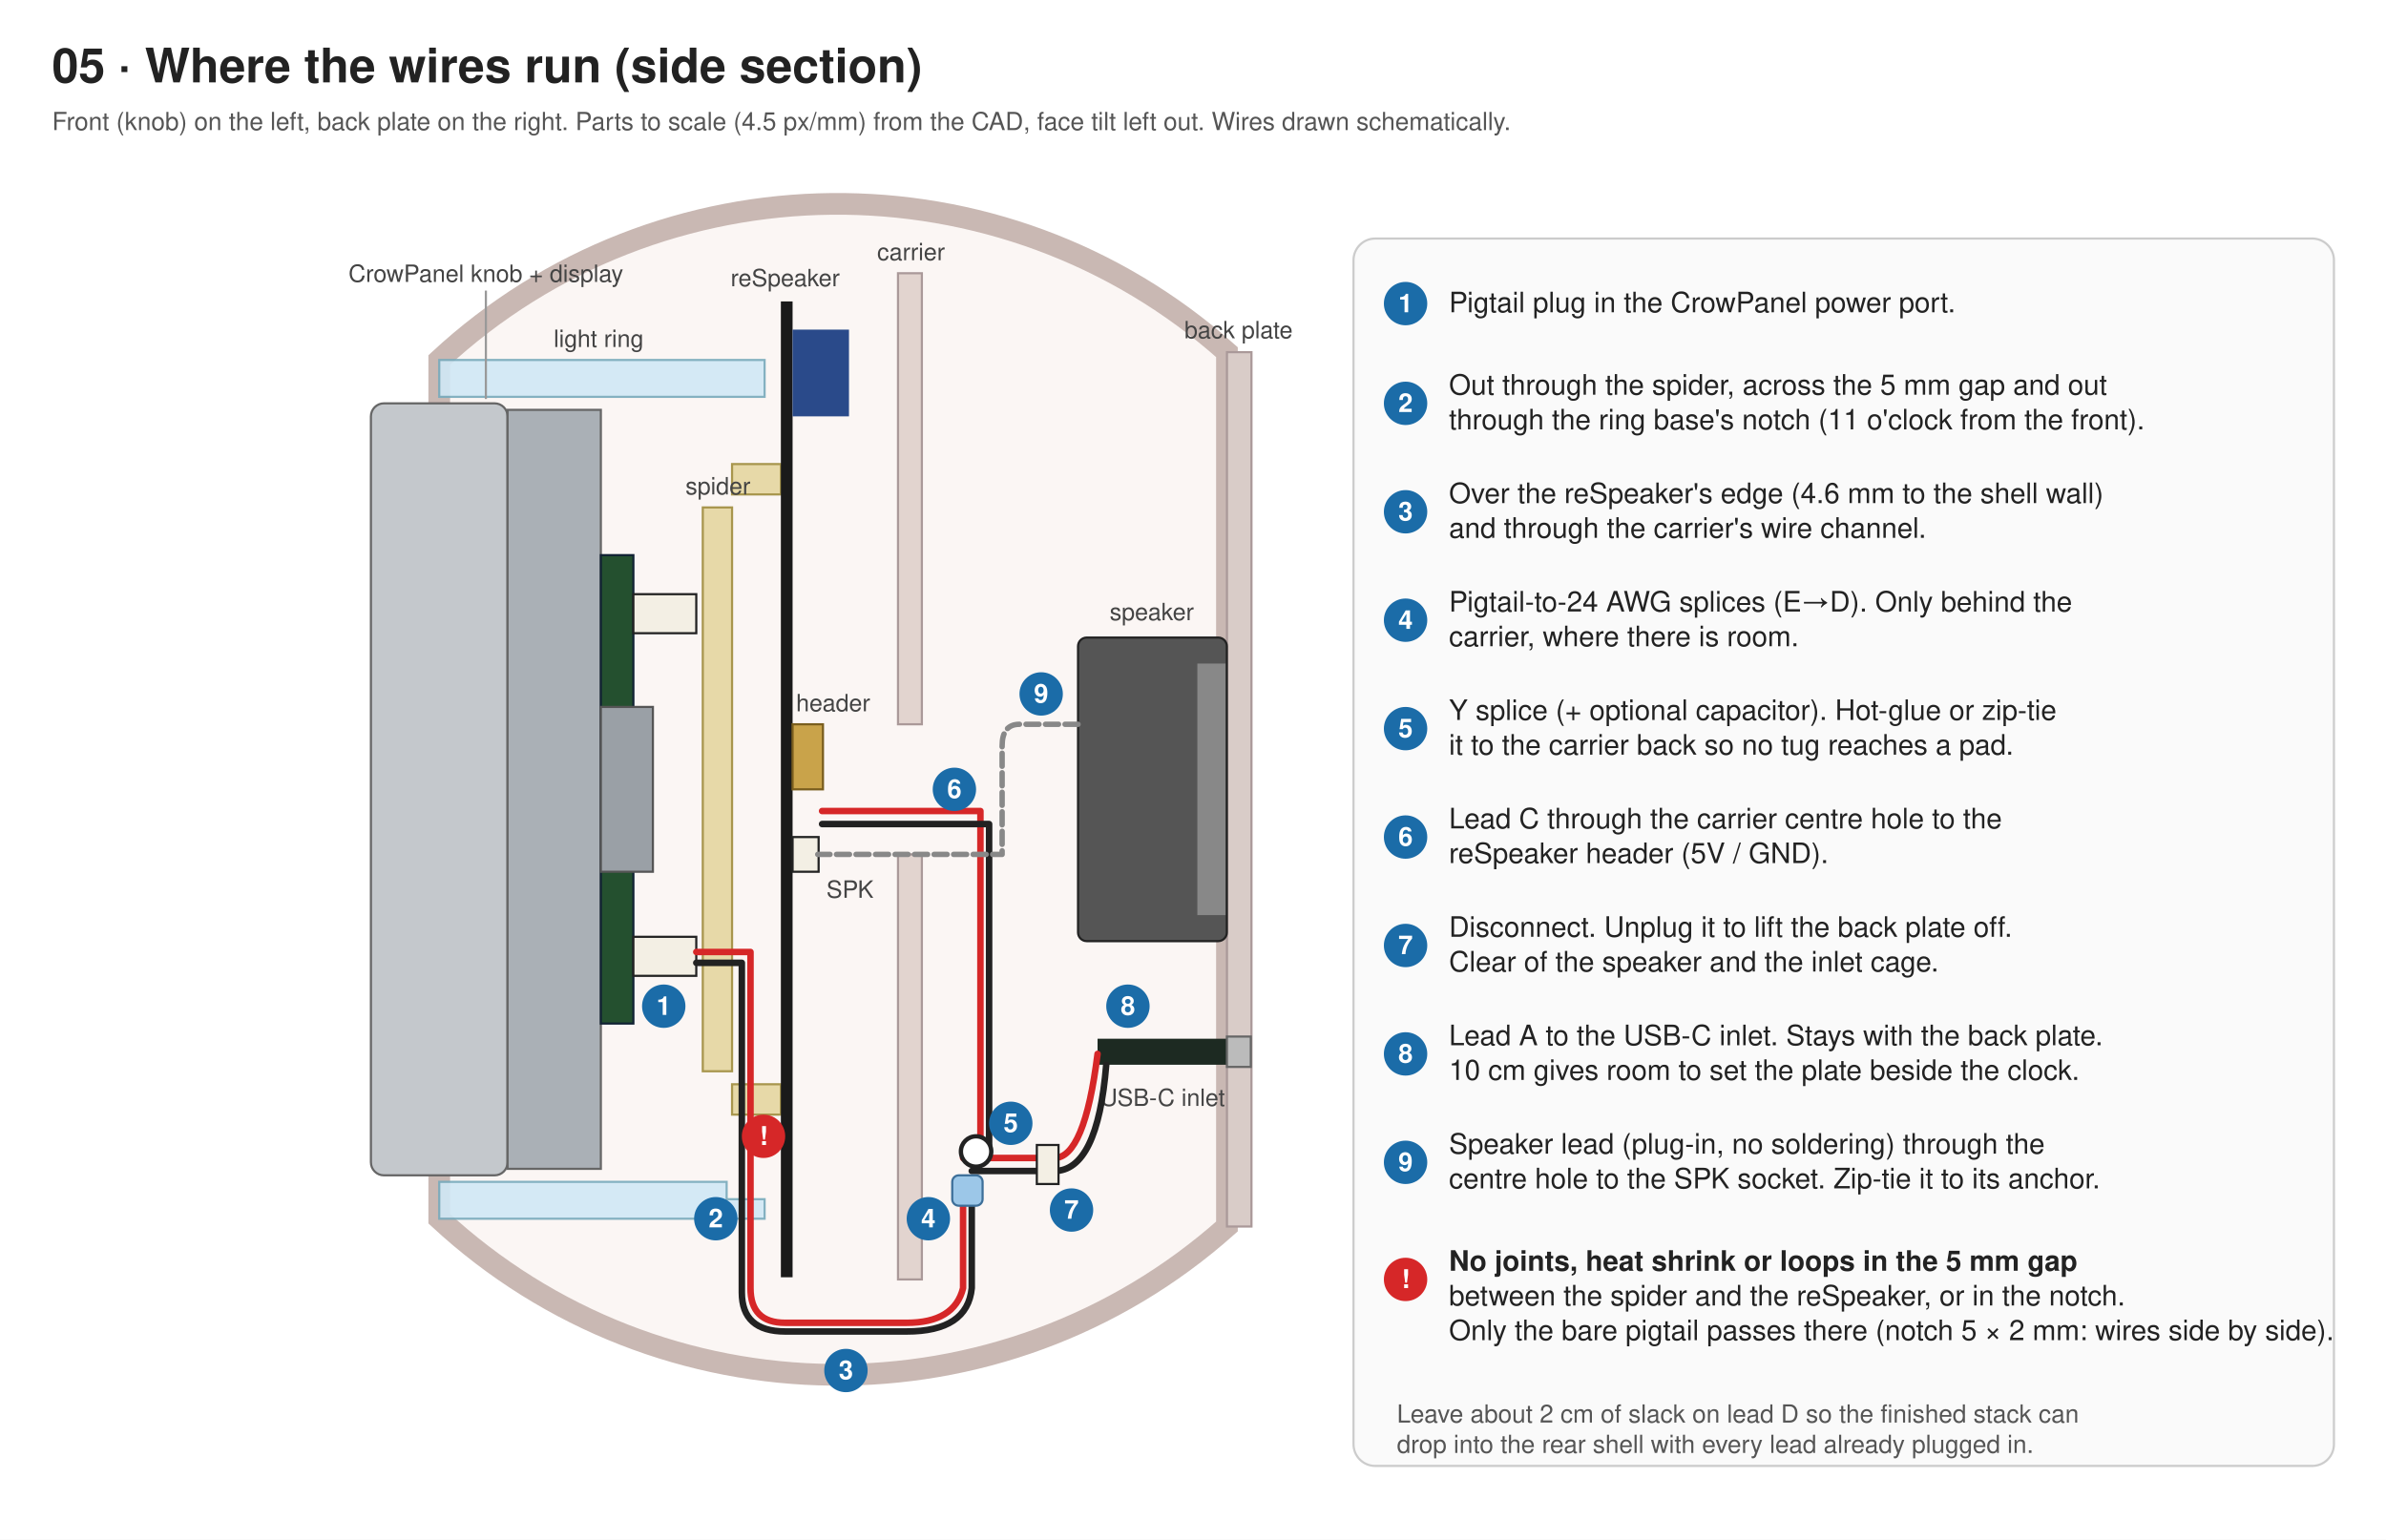
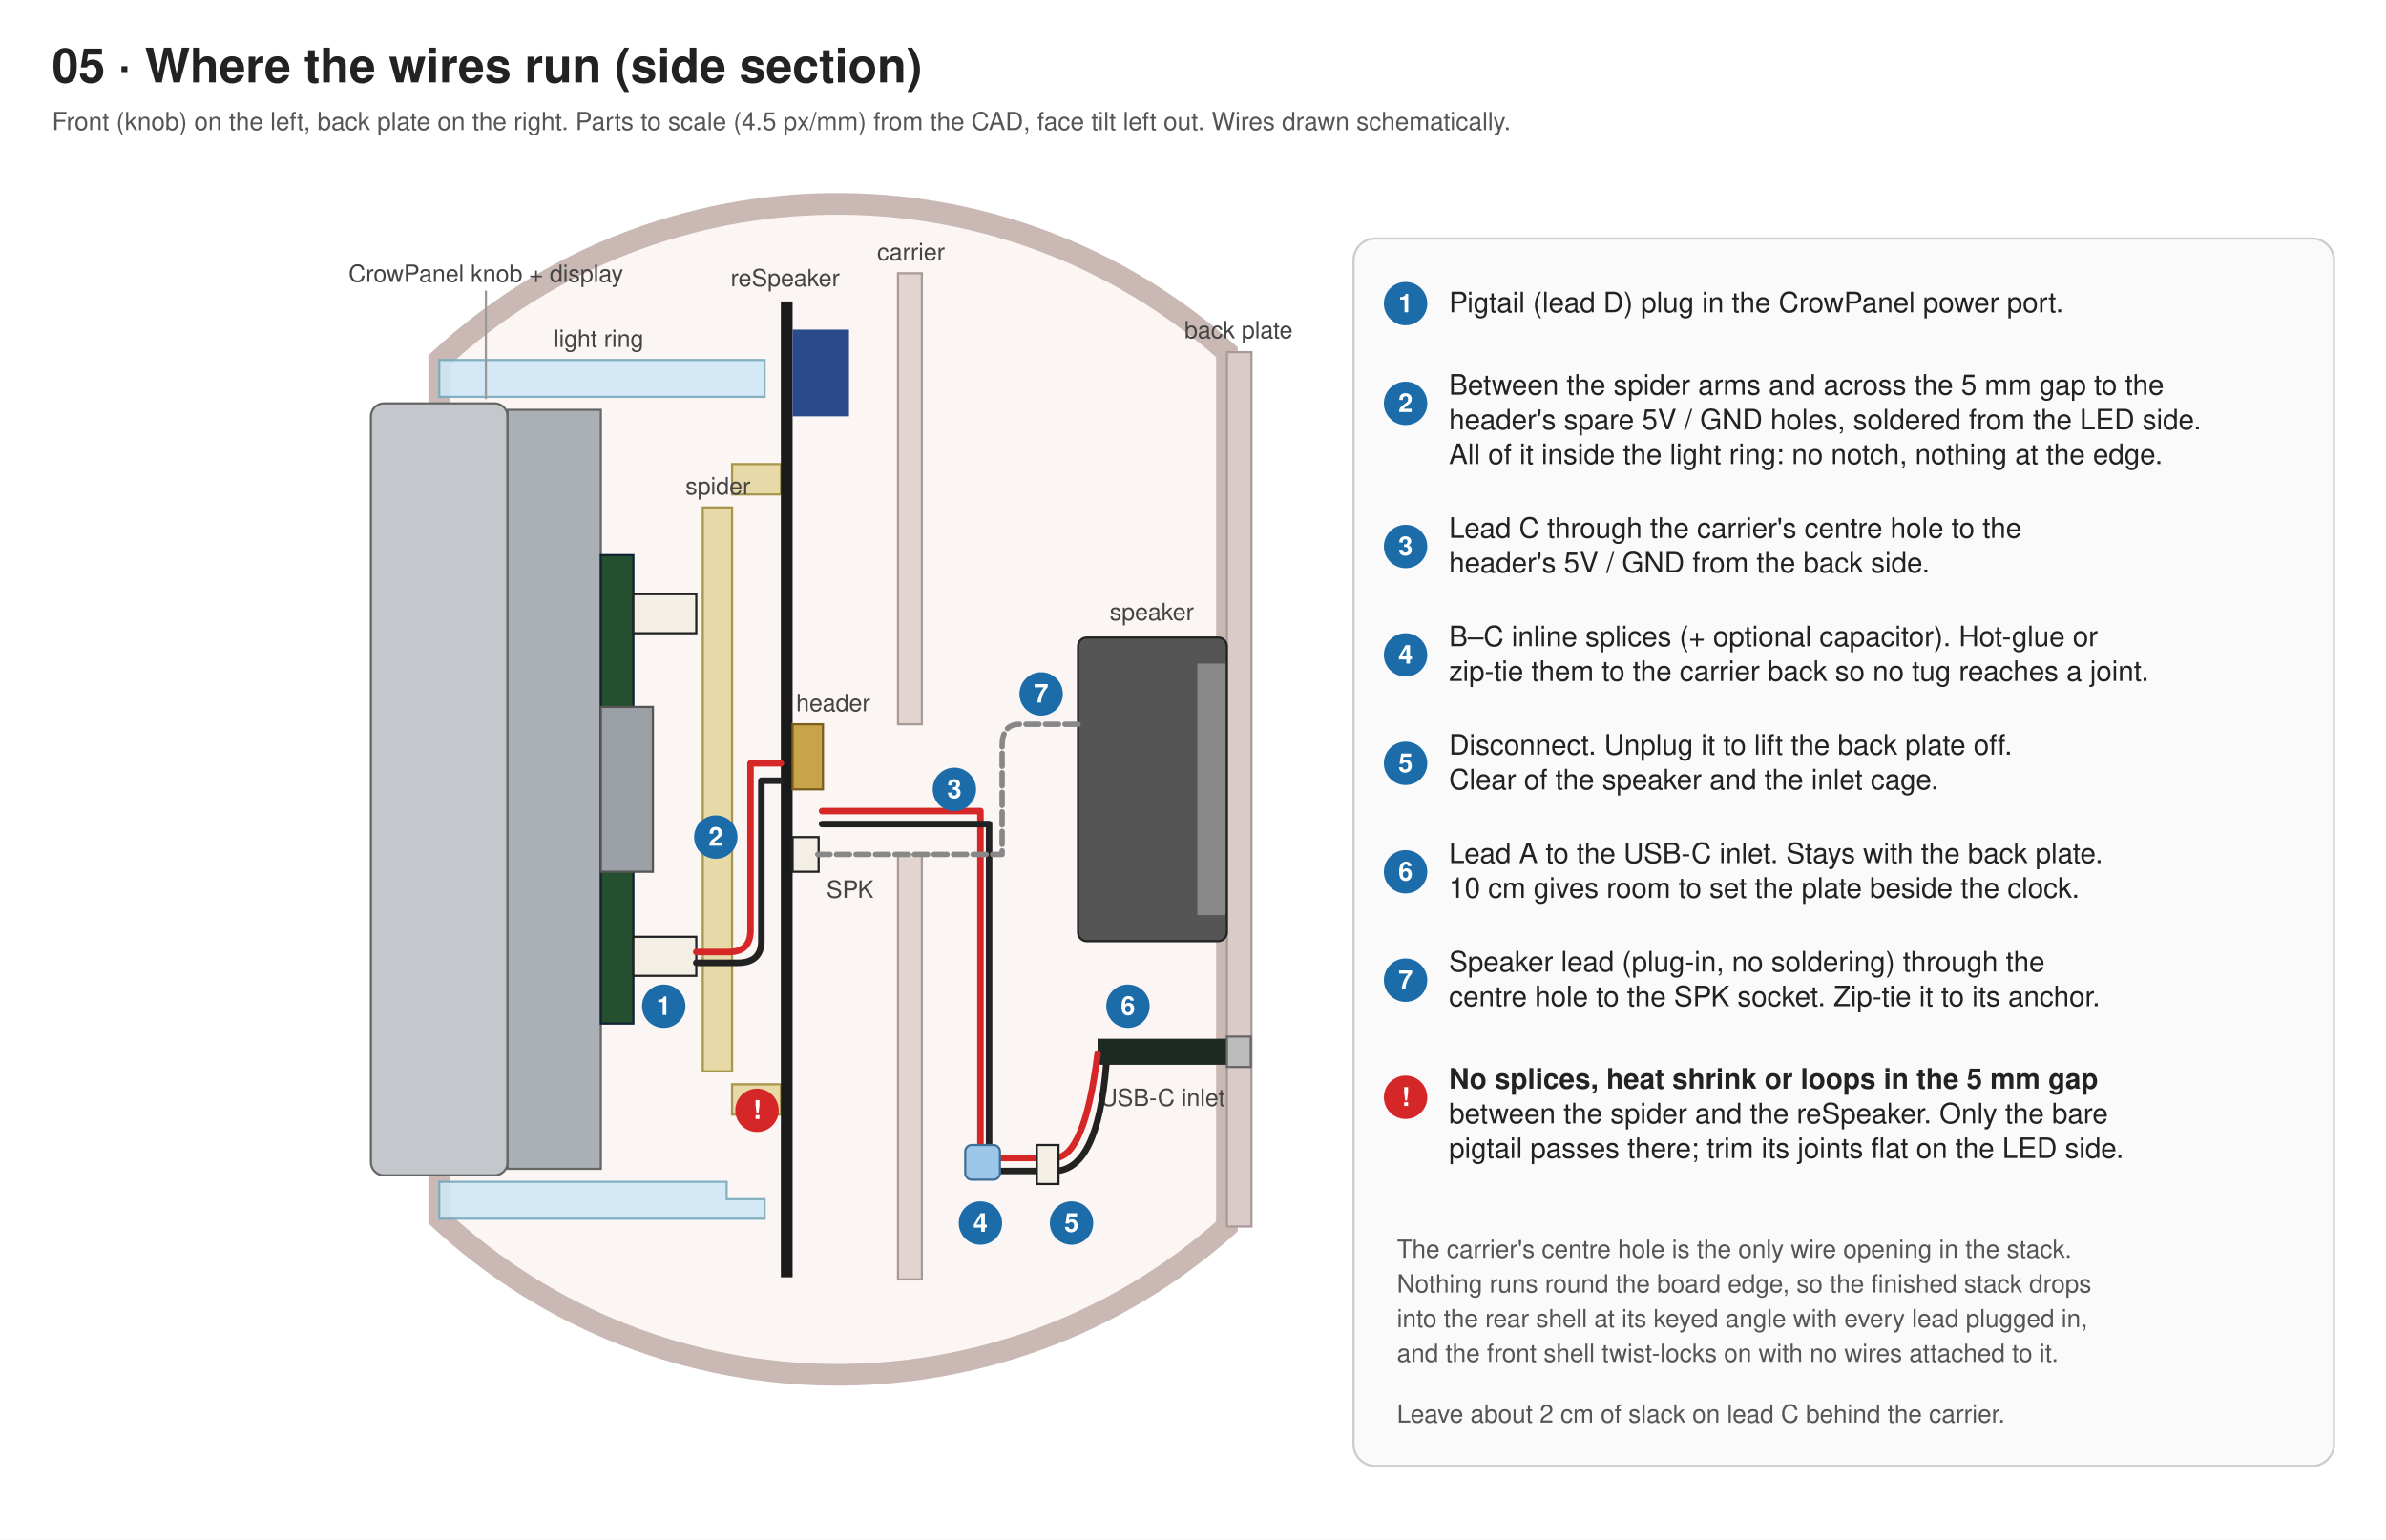
<svg xmlns="http://www.w3.org/2000/svg" viewBox="0 0 1100 710" width="1100" height="710" role="img" aria-label="Side section showing the cable route inside the Voice Clock">
  <style>
  text{font-family:Helvetica,Arial,sans-serif;fill:#222}
  .h{font-size:22px;font-weight:700}
  .b{font-size:15px;font-weight:700}
  .t{font-size:13px}
  .s{font-size:11.5px;fill:#555}
  .num{font-size:12px;font-weight:700;fill:#fff}
  .part{font-size:11px;fill:#444}
</style>
  <rect width="1100" height="710" fill="#fff" />
  <text x="24" y="38" class="h">05 · Where the wires run (side section)</text>
  <text x="24" y="60" class="s">Front (knob) on the left, back plate on the right. Parts to scale (4.5 px/mm) from the CAD, face tilt left out. Wires drawn schematically.</text>
  <g transform="translate(0,34)">
    <path d="M202.5 132 A270 270 0 0 1 565.65 128.4 L565.65 531.6 A270 270 0 0 1 202.5 528 Z" fill="#fbf6f4" stroke="#c9b8b3" stroke-width="10" />
    <rect x="565.65" y="128.4" width="11.3" height="403.2" fill="#d9ccc8" stroke="#a99" />
    <text x="571" y="122" class="part" text-anchor="middle">back plate</text>
    <rect x="202.5" y="132" width="150" height="17" fill="#cfe8f5" stroke="#7ab" opacity=".9" />
    <path d="M202.5 511 H335 V519 H352.5 V528 H202.5 Z" fill="#cfe8f5" stroke="#7ab" opacity=".9" />
    <text x="276" y="126" class="part" text-anchor="middle">light ring</text>
    <rect x="171" y="152" width="63" height="356" rx="6" fill="#c4c8cc" stroke="#666" />
    <rect x="234" y="155" width="43" height="350" fill="#aab0b6" stroke="#666" />
    <rect x="277" y="222" width="15" height="216" fill="#24502f" stroke="#123" />
    <rect x="277" y="292" width="24" height="76" fill="#9aa0a6" stroke="#555" />
    <rect x="292" y="240" width="29" height="18" fill="#f3efe4" stroke="#222" />
    <rect x="292" y="398" width="29" height="18" fill="#f3efe4" stroke="#222" />
    <text x="224" y="96" class="part" text-anchor="middle">CrowPanel knob + display</text>
    <path d="M224 100 V150" stroke="#999" />
    <rect x="324" y="200" width="13.5" height="260" fill="#e7d9a8" stroke="#a8964d" />
    <rect x="337.5" y="180" width="22.5" height="14" fill="#e7d9a8" stroke="#a8964d" />
    <rect x="337.5" y="466" width="22.5" height="14" fill="#e7d9a8" stroke="#a8964d" />
    <text x="331" y="194" class="part" text-anchor="middle">spider</text>
    <rect x="360" y="105" width="5.4" height="450" fill="#1a1a1a" />
    <rect x="365.4" y="118" width="26" height="40" fill="#2a4a8a" />
    <rect x="365.4" y="300" width="14" height="30" fill="#c9a34a" stroke="#7a5e1e" />
    <rect x="365.4" y="352" width="12" height="16" fill="#f3efe4" stroke="#222" />
    <text x="362" y="98" class="part" text-anchor="middle">reSpeaker</text>
    <text x="367" y="294" class="part">header</text>
    <text x="381" y="380" class="part">SPK</text>
    <path d="M414 92 H425 V300 H414 Z M414 360 H425 V556 H414 Z" fill="#e2d4cf" stroke="#a99" />
    <text x="420" y="86" class="part" text-anchor="middle">carrier</text>
    <rect x="497" y="260" width="68.6" height="140" rx="4" fill="#555" stroke="#222" />
    <rect x="552" y="272" width="13" height="116" fill="#888" />
    <text x="531" y="252" class="part" text-anchor="middle">speaker</text>
    <rect x="506" y="445" width="59.6" height="12" fill="#1d2a22" />
    <rect x="565.65" y="444" width="11" height="14" fill="#bbb" stroke="#666" />
    <text x="536" y="476" class="part" text-anchor="middle">USB-C inlet</text>
    <g fill="none" stroke-linecap="round" stroke-linejoin="round">
-       <path d="M321 405 H346 V514 V560 Q346 576 362 576 H418 Q440 576 444 560 V520" stroke="#d62728" stroke-width="3" />
-       <path d="M321 410 H342 V514 V562 Q342 580 362 580 H418 Q446 580 448 560 V520" stroke="#222" stroke-width="3" />
+       <path d="M321 405 H336 Q346 405 346 395 V318 H360" stroke="#d62728" stroke-width="3" />
+       <path d="M321 410 H340 Q351 410 351 400 V326 H360" stroke="#222" stroke-width="3" />
      <path d="M452 494 V340 H379" stroke="#d62728" stroke-width="3" />
      <path d="M456 494 V346 H379" stroke="#222" stroke-width="3" />
-       <path d="M444 500 H480 M486 500 Q500 500 506 452" stroke="#d62728" stroke-width="3" />
-       <path d="M448 506 H480 M486 506 Q506 506 510 457" stroke="#222" stroke-width="3" />
+       <path d="M452 500 H480 M486 500 Q500 500 506 452" stroke="#d62728" stroke-width="3" />
+       <path d="M456 506 H480 M486 506 Q506 506 510 457" stroke="#222" stroke-width="3" />
      <path d="M497 300 H470 Q462 300 462 310 V360 H377" stroke="#888" stroke-width="2.5" stroke-dasharray="6 3" />
    </g>
-     <rect x="439" y="508" width="14" height="14" rx="3" fill="#9cc7e8" stroke="#3d6f99" />
-     <circle cx="450" cy="497" r="7" fill="#fff" stroke="#222" stroke-width="2" />
+     <rect x="445" y="494" width="16" height="16" rx="3" fill="#9cc7e8" stroke="#3d6f99" />
    <rect x="478" y="494" width="10" height="18" fill="#f3efe4" stroke="#222" />
    <g>
      <circle cx="306" cy="430" r="10" fill="#1b6ca8" />
      <text x="306" y="434" class="num" text-anchor="middle">1</text>
-       <circle cx="330" cy="528" r="10" fill="#1b6ca8" />
-       <text x="330" y="532" class="num" text-anchor="middle">2</text>
-       <circle cx="390" cy="598" r="10" fill="#1b6ca8" />
-       <text x="390" y="602" class="num" text-anchor="middle">3</text>
-       <circle cx="428" cy="528" r="10" fill="#1b6ca8" />
-       <text x="428" y="532" class="num" text-anchor="middle">4</text>
-       <circle cx="466" cy="484" r="10" fill="#1b6ca8" />
-       <text x="466" y="488" class="num" text-anchor="middle">5</text>
+       <circle cx="330" cy="352" r="10" fill="#1b6ca8" />
+       <text x="330" y="356" class="num" text-anchor="middle">2</text>
      <circle cx="440" cy="330" r="10" fill="#1b6ca8" />
-       <text x="440" y="334" class="num" text-anchor="middle">6</text>
-       <circle cx="494" cy="524" r="10" fill="#1b6ca8" />
-       <text x="494" y="528" class="num" text-anchor="middle">7</text>
+       <text x="440" y="334" class="num" text-anchor="middle">3</text>
+       <circle cx="452" cy="530" r="10" fill="#1b6ca8" />
+       <text x="452" y="534" class="num" text-anchor="middle">4</text>
+       <circle cx="494" cy="530" r="10" fill="#1b6ca8" />
+       <text x="494" y="534" class="num" text-anchor="middle">5</text>
      <circle cx="520" cy="430" r="10" fill="#1b6ca8" />
-       <text x="520" y="434" class="num" text-anchor="middle">8</text>
+       <text x="520" y="434" class="num" text-anchor="middle">6</text>
      <circle cx="480" cy="286" r="10" fill="#1b6ca8" />
-       <text x="480" y="290" class="num" text-anchor="middle">9</text>
-       <circle cx="352" cy="490" r="10" fill="#d62728" />
-       <text x="352" y="494" class="num" text-anchor="middle">!</text>
+       <text x="480" y="290" class="num" text-anchor="middle">7</text>
+       <circle cx="349" cy="478" r="10" fill="#d62728" />
+       <text x="349" y="482" class="num" text-anchor="middle">!</text>
    </g>
  </g>
  <g transform="translate(624,110)">
    <rect x="0" y="0" width="452" height="566" rx="10" fill="#fafafa" stroke="#ccc" />
    <g class="t">
      <circle cx="24" cy="30" r="10" fill="#1b6ca8" />
      <text x="24" y="34" class="num" text-anchor="middle">1</text>
-       <text x="44" y="34">Pigtail plug in the CrowPanel power port.</text>
+       <text x="44" y="34">Pigtail (lead D) plug in the CrowPanel power port.</text>
      <circle cx="24" cy="76" r="10" fill="#1b6ca8" />
      <text x="24" y="80" class="num" text-anchor="middle">2</text>
-       <text x="44" y="72">Out through the spider, across the 5 mm gap and out</text>
-       <text x="44" y="88">through the ring base's notch (11 o'clock from the front).</text>
-       <circle cx="24" cy="126" r="10" fill="#1b6ca8" />
-       <text x="24" y="130" class="num" text-anchor="middle">3</text>
-       <text x="44" y="122">Over the reSpeaker's edge (4.6 mm to the shell wall)</text>
-       <text x="44" y="138">and through the carrier's wire channel.</text>
-       <circle cx="24" cy="176" r="10" fill="#1b6ca8" />
-       <text x="24" y="180" class="num" text-anchor="middle">4</text>
-       <text x="44" y="172">Pigtail-to-24 AWG splices (E→D). Only behind the</text>
-       <text x="44" y="188">carrier, where there is room.</text>
-       <circle cx="24" cy="226" r="10" fill="#1b6ca8" />
-       <text x="24" y="230" class="num" text-anchor="middle">5</text>
-       <text x="44" y="222">Y splice (+ optional capacitor). Hot-glue or zip-tie</text>
-       <text x="44" y="238">it to the carrier back so no tug reaches a pad.</text>
-       <circle cx="24" cy="276" r="10" fill="#1b6ca8" />
-       <text x="24" y="280" class="num" text-anchor="middle">6</text>
-       <text x="44" y="272">Lead C through the carrier centre hole to the</text>
-       <text x="44" y="288">reSpeaker header (5V / GND).</text>
-       <circle cx="24" cy="326" r="10" fill="#1b6ca8" />
-       <text x="24" y="330" class="num" text-anchor="middle">7</text>
-       <text x="44" y="322">Disconnect. Unplug it to lift the back plate off.</text>
-       <text x="44" y="338">Clear of the speaker and the inlet cage.</text>
-       <circle cx="24" cy="376" r="10" fill="#1b6ca8" />
-       <text x="24" y="380" class="num" text-anchor="middle">8</text>
-       <text x="44" y="372">Lead A to the USB-C inlet. Stays with the back plate.</text>
-       <text x="44" y="388">10 cm gives room to set the plate beside the clock.</text>
-       <circle cx="24" cy="426" r="10" fill="#1b6ca8" />
-       <text x="24" y="430" class="num" text-anchor="middle">9</text>
-       <text x="44" y="422">Speaker lead (plug-in, no soldering) through the</text>
-       <text x="44" y="438">centre hole to the SPK socket. Zip-tie it to its anchor.</text>
-       <circle cx="24" cy="480" r="10" fill="#d62728" />
-       <text x="24" y="484" class="num" text-anchor="middle">!</text>
-       <text x="44" y="476" font-weight="700">No joints, heat shrink or loops in the 5 mm gap</text>
-       <text x="44" y="492">between the spider and the reSpeaker, or in the notch.</text>
-       <text x="44" y="508">Only the bare pigtail passes there (notch 5 × 2 mm: wires side by side).</text>
-       <text x="20" y="546" class="s">Leave about 2 cm of slack on lead D so the finished stack can</text>
-       <text x="20" y="560" class="s">drop into the rear shell with every lead already plugged in.</text>
+       <text x="44" y="72">Between the spider arms and across the 5 mm gap to the</text>
+       <text x="44" y="88">header's spare 5V / GND holes, soldered from the LED side.</text>
+       <text x="44" y="104">All of it inside the light ring: no notch, nothing at the edge.</text>
+       <circle cx="24" cy="142" r="10" fill="#1b6ca8" />
+       <text x="24" y="146" class="num" text-anchor="middle">3</text>
+       <text x="44" y="138">Lead C through the carrier's centre hole to the</text>
+       <text x="44" y="154">header's 5V / GND from the back side.</text>
+       <circle cx="24" cy="192" r="10" fill="#1b6ca8" />
+       <text x="24" y="196" class="num" text-anchor="middle">4</text>
+       <text x="44" y="188">B–C inline splices (+ optional capacitor). Hot-glue or</text>
+       <text x="44" y="204">zip-tie them to the carrier back so no tug reaches a joint.</text>
+       <circle cx="24" cy="242" r="10" fill="#1b6ca8" />
+       <text x="24" y="246" class="num" text-anchor="middle">5</text>
+       <text x="44" y="238">Disconnect. Unplug it to lift the back plate off.</text>
+       <text x="44" y="254">Clear of the speaker and the inlet cage.</text>
+       <circle cx="24" cy="292" r="10" fill="#1b6ca8" />
+       <text x="24" y="296" class="num" text-anchor="middle">6</text>
+       <text x="44" y="288">Lead A to the USB-C inlet. Stays with the back plate.</text>
+       <text x="44" y="304">10 cm gives room to set the plate beside the clock.</text>
+       <circle cx="24" cy="342" r="10" fill="#1b6ca8" />
+       <text x="24" y="346" class="num" text-anchor="middle">7</text>
+       <text x="44" y="338">Speaker lead (plug-in, no soldering) through the</text>
+       <text x="44" y="354">centre hole to the SPK socket. Zip-tie it to its anchor.</text>
+       <circle cx="24" cy="396" r="10" fill="#d62728" />
+       <text x="24" y="400" class="num" text-anchor="middle">!</text>
+       <text x="44" y="392" font-weight="700">No splices, heat shrink or loops in the 5 mm gap</text>
+       <text x="44" y="408">between the spider and the reSpeaker. Only the bare</text>
+       <text x="44" y="424">pigtail passes there; trim its joints flat on the LED side.</text>
+       <text x="20" y="470" class="s">The carrier's centre hole is the only wire opening in the stack.</text>
+       <text x="20" y="486" class="s">Nothing runs round the board edge, so the finished stack drops</text>
+       <text x="20" y="502" class="s">into the rear shell at its keyed angle with every lead plugged in,</text>
+       <text x="20" y="518" class="s">and the front shell twist-locks on with no wires attached to it.</text>
+       <text x="20" y="546" class="s">Leave about 2 cm of slack on lead C behind the carrier.</text>
    </g>
  </g>
</svg>
